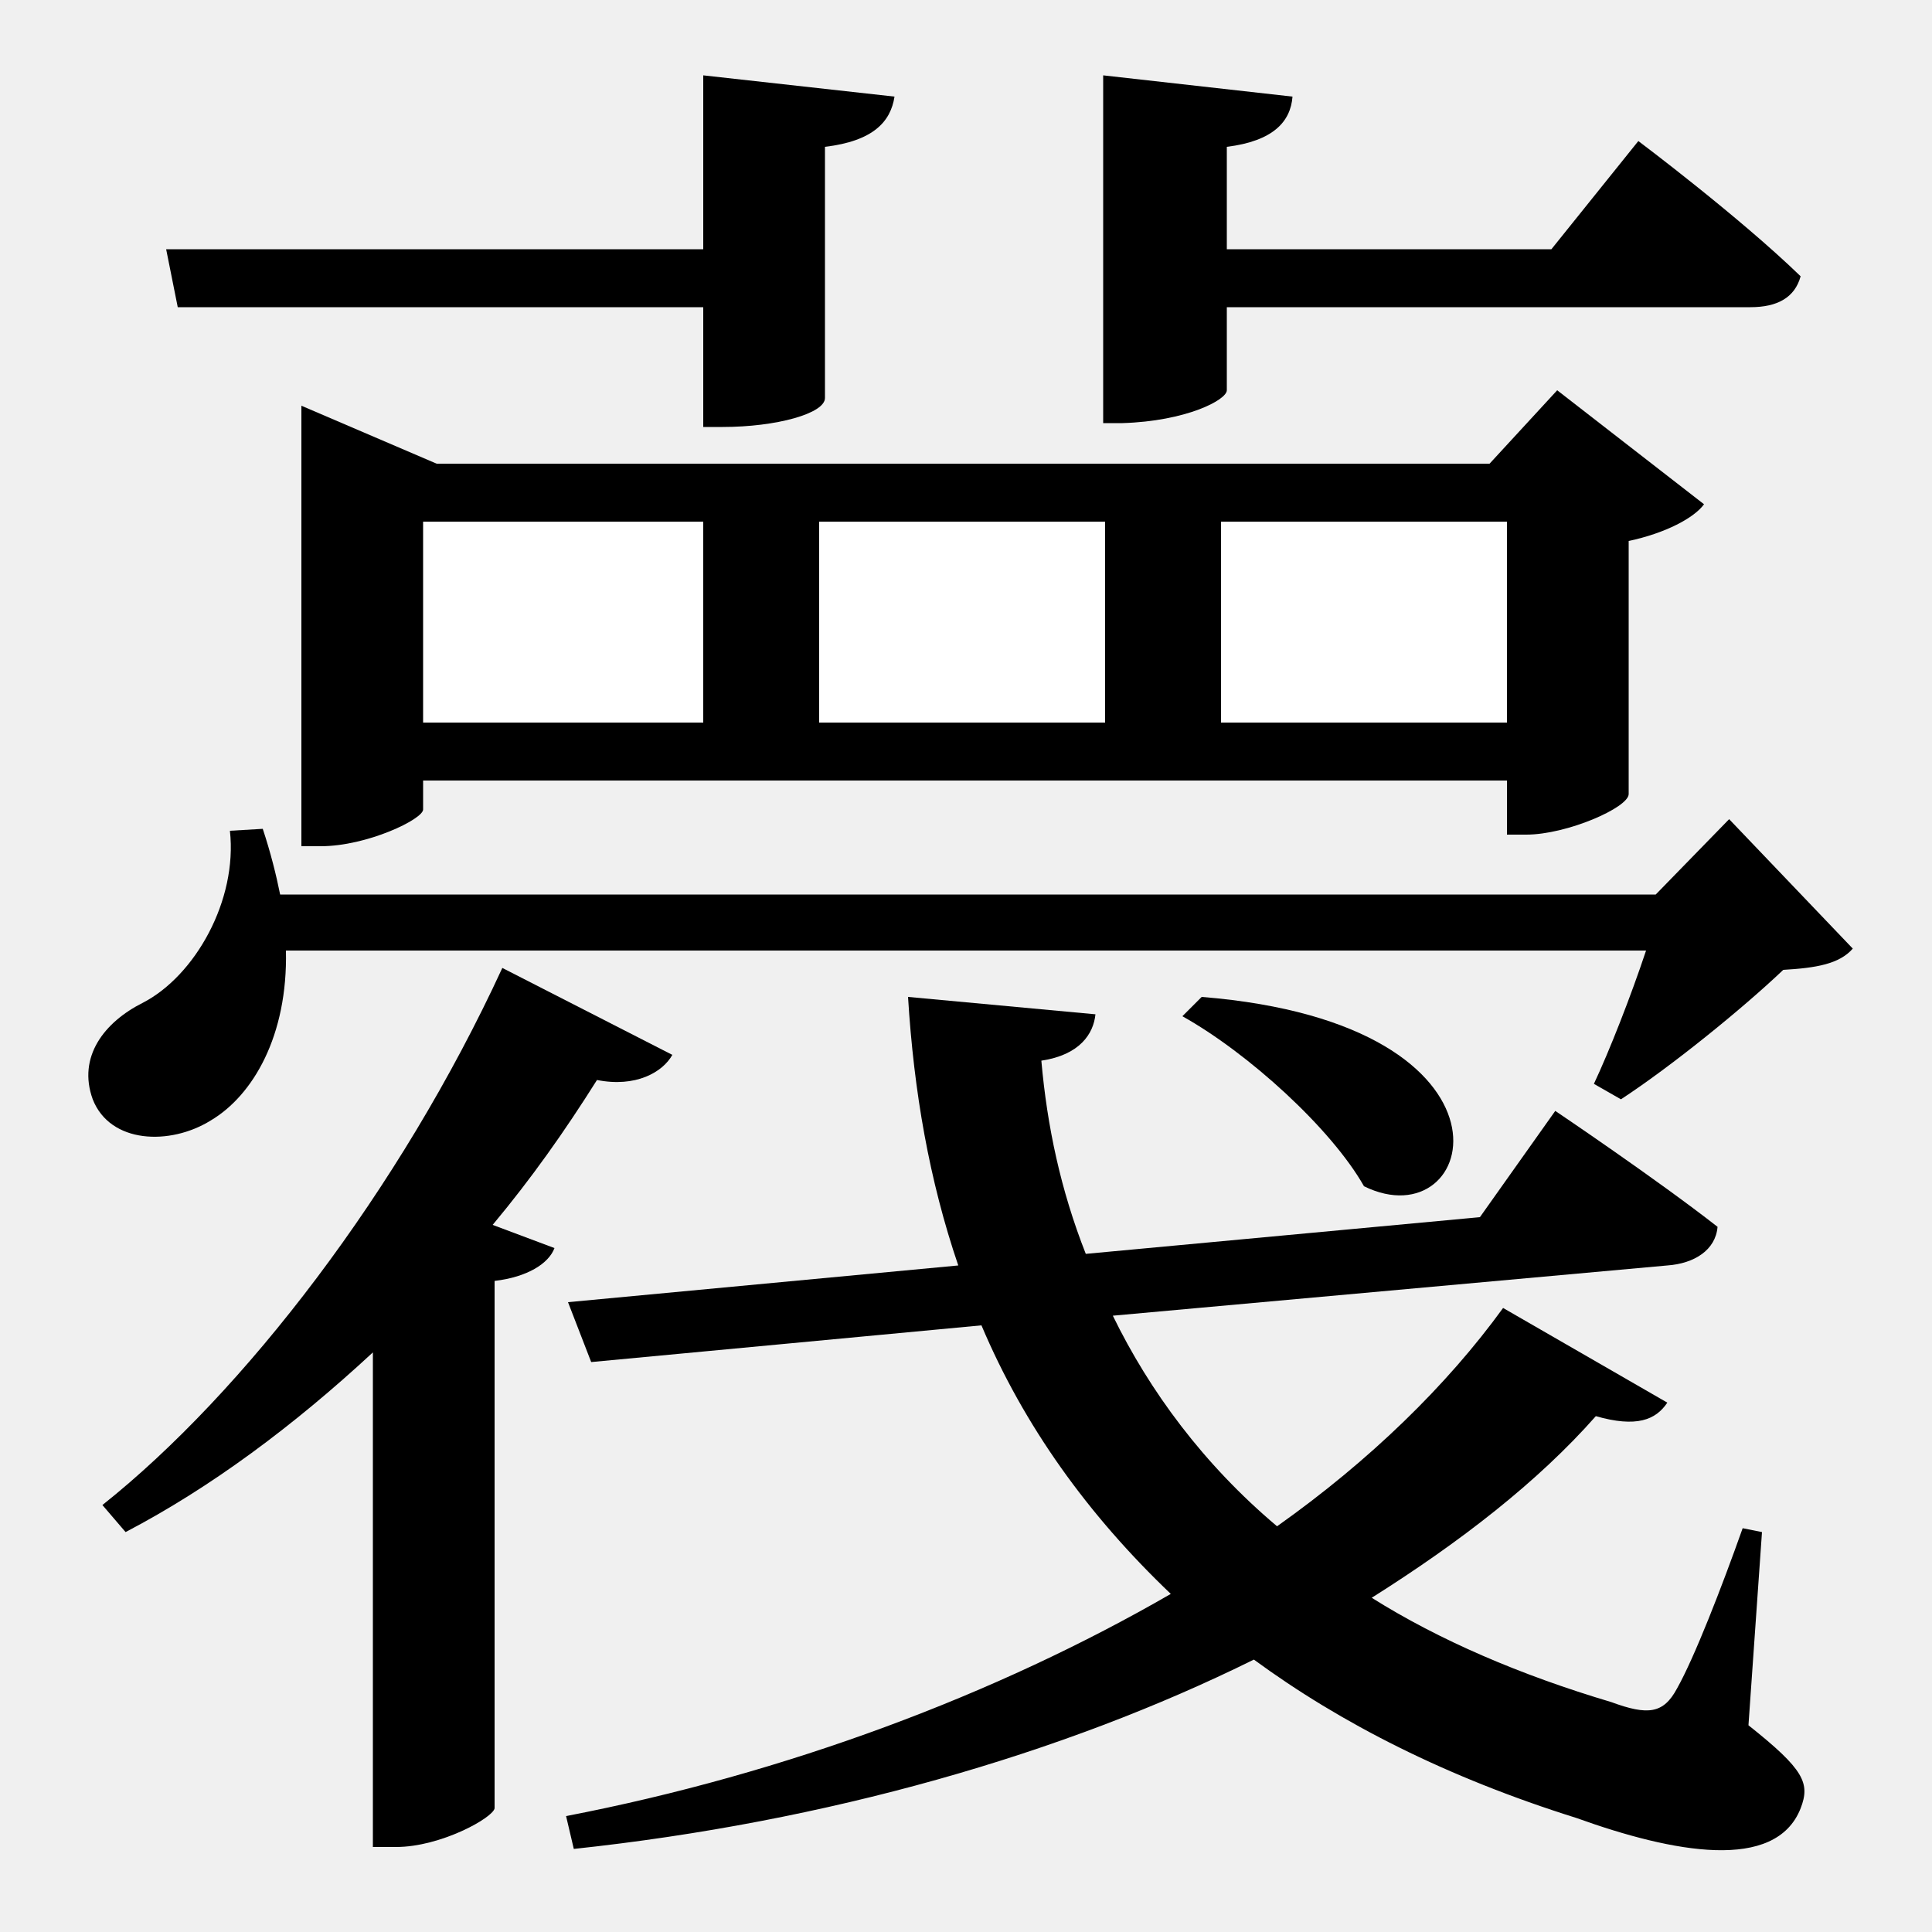
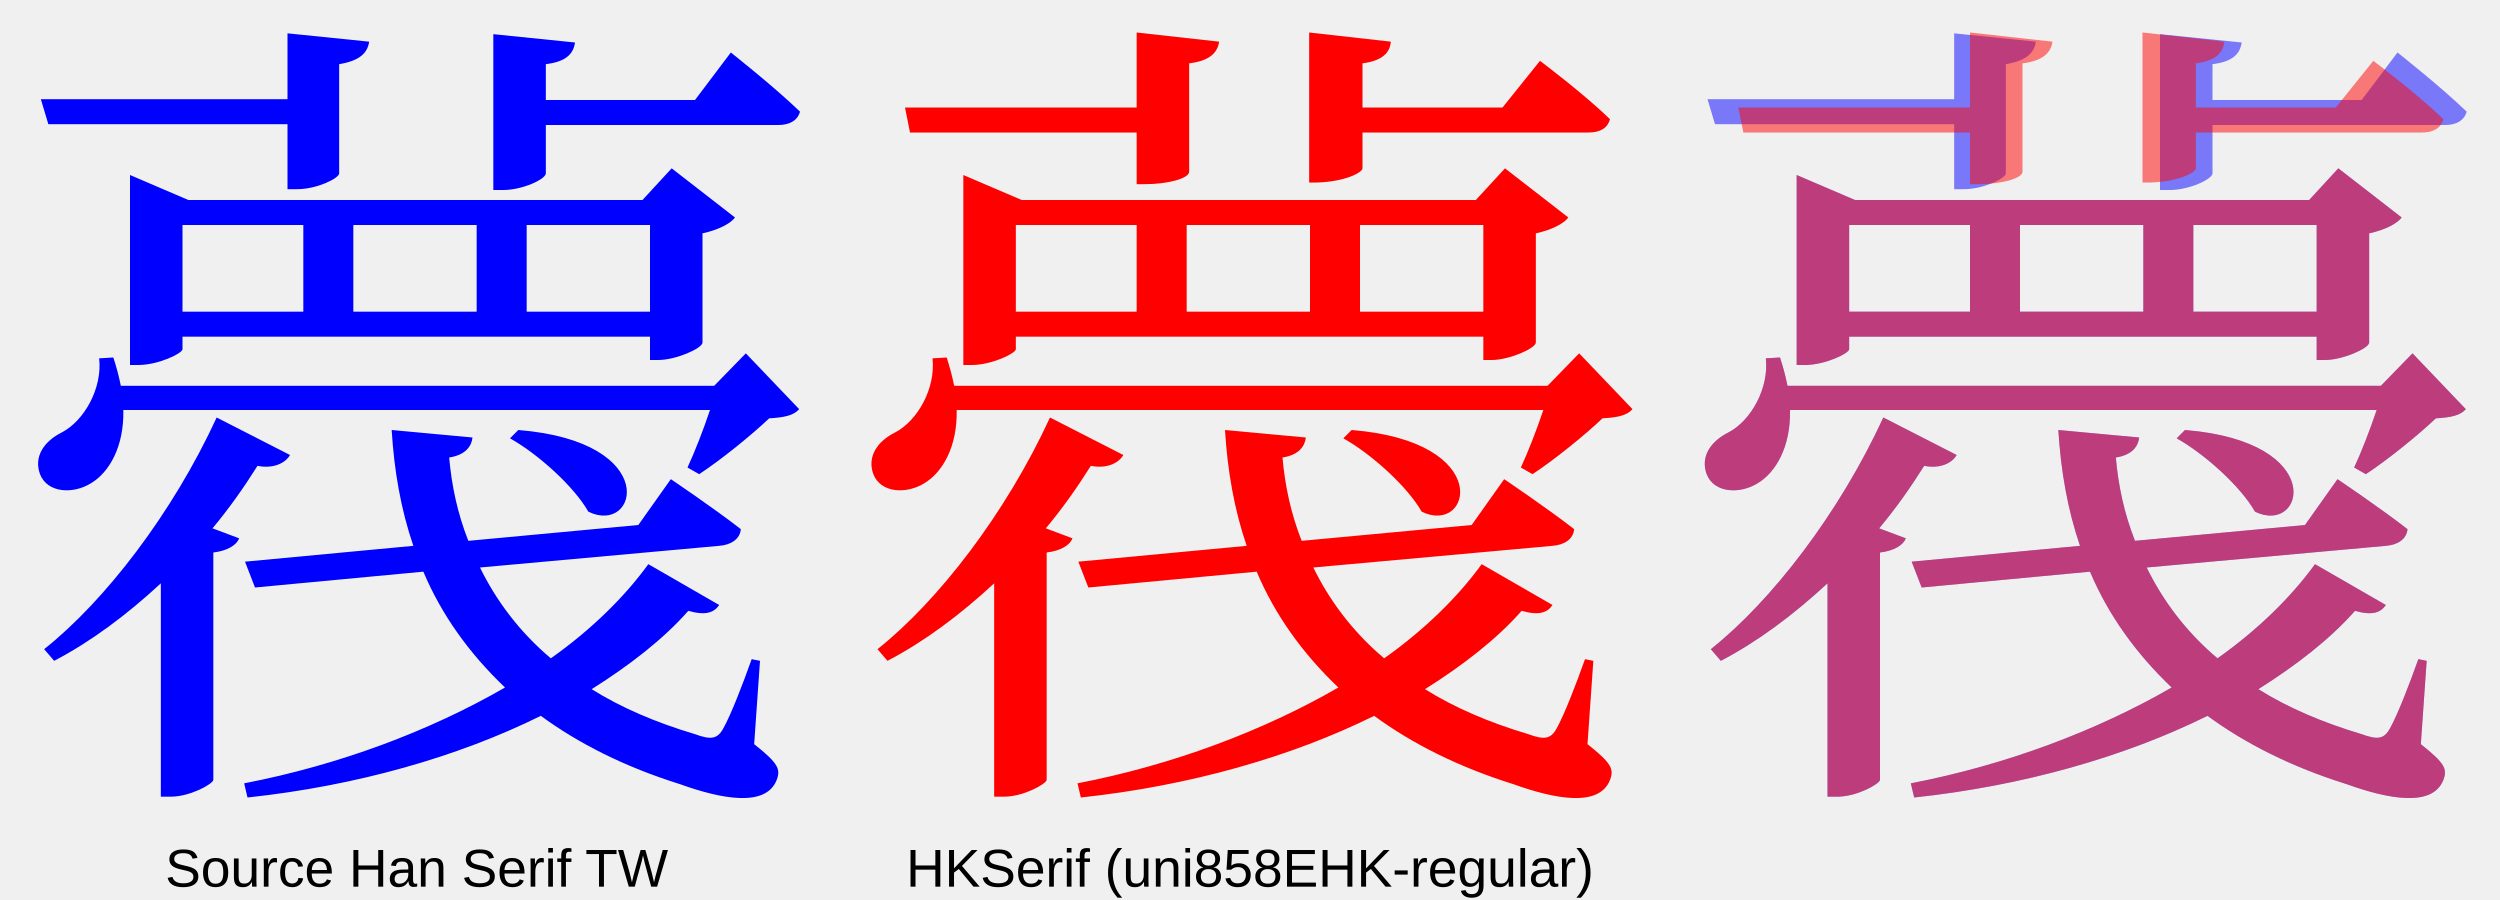
- <svg xmlns="http://www.w3.org/2000/svg" width="1000" height="1000">
-   <path d="M 895 424 L 857 463 L 145 463 C 143 453 140 441 136 429 L 119 430 C 123 466 101 505 74 519 C 54 529 40 547 48 569 C 57 592 88 593 109 580 C 131 567 149 536 148 492 L 852 492 C 844 516 833 544 825 561 L 839 569 C 865 552 902 522 923 502 C 940 501 952 499 959 491 L 895 424 Z" fill="black" />
-   <path d="M 622 516 L 612 526 C 646 545 689 584 706 614 C 765 643 795 530 622 516 Z" fill="black" />
-   <path d="M 905 893 L 912 793 L 902 791 C 891 822 877 858 868 874 C 861 887 853 888 834 881 C 787 867 745 849 710 827 C 756 798 796 767 826 733 C 847 739 857 735 863 726 L 778 677 C 749 717 709 756 661 790 C 623 758 595 720 576 681 L 863 655 C 877 654 888 647 889 635 C 857 610 805 575 805 575 L 766 630 L 562 649 C 549 616 542 583 539 549 C 559 546 566 535 567 525 L 470 516 C 473 565 481 611 496 655 L 294 674 L 306 705 L 508 686 C 530 738 563 784 606 825 C 516 877 407 918 293 940 L 297 957 C 428 943 550 908 649 859 C 694 892 749 920 816 941 C 866 959 919 969 932 936 C 937 923 934 916 905 893 Z" fill="black" />
-   <path d="M 348 546 L 260 501 C 207 616 126 721 53 779 L 65 793 C 109 770 152 738 193 700 L 193 956 L 205 956 C 228 956 255 941 256 936 L 256 663 C 273 661 284 654 287 646 L 255 634 C 275 610 292 586 309 559 C 329 563 343 555 348 546 Z" fill="black" />
-   <path d="M 806 202 L 771 240 L 226 240 L 156 210 L 156 438 L 166 438 C 190 438 219 424 219 419 L 219 404 L 780 404 L 780 432 L 790 432 C 811 432 843 418 843 411 L 843 280 C 862 276 877 268 882 261 L 806 202 Z" fill="black" />
-   <path d="M 219 374 L 219 270 L 364 270 L 364 374 L 219 374 Z" fill="white" />
-   <path d="M 632 270 L 780 270 L 780 374 L 632 374 L 632 270 Z" fill="white" />
-   <path d="M 424 270 L 572 270 L 572 374 L 424 374 L 424 270 Z" fill="white" />
-   <path d="M 669 50 L 571 39 L 571 219 L 581 219 C 614 218 635 207 635 202 L 635 159 L 906 159 C 920 159 929 154 932 143 C 900 112 848 73 848 73 L 803 129 L 635 129 L 635 76 C 659 73 668 63 669 50 Z" fill="black" />
-   <path d="M 463 50 L 364 39 L 364 129 L 86 129 L 92 159 L 364 159 L 364 221 L 374 221 C 402 221 427 214 427 206 L 427 76 C 452 73 461 63 463 50 Z" fill="black" />
+ <svg xmlns="http://www.w3.org/2000/svg" width="3000" height="1080" style="background:#fff">
+   <path d="M 655 208 L 655 150 L 934 150 C 947 150 957 145 960 134 C 929 104 877 63 877 63 L 834 120 L 655 120 L 655 77 C 679 74 688 65 690 51 L 592 41 L 592 228 L 604 228 C 627 228 655 215 655 208 Z M 424 270 L 572 270 L 572 374 L 424 374 L 424 270 Z M 632 270 L 780 270 L 780 374 L 632 374 L 632 270 Z M 219 374 L 219 270 L 364 270 L 364 374 L 219 374 Z M 806 202 L 771 240 L 226 240 L 156 210 L 156 438 L 166 438 C 190 438 219 424 219 419 L 219 404 L 780 404 L 780 432 L 790 432 C 811 432 843 418 843 411 L 843 280 C 862 276 877 268 882 261 L 806 202 Z M 49 119 L 58 149 L 345 149 L 345 227 L 357 227 C 380 227 407 214 407 208 L 407 77 C 431 73 441 64 443 50 L 345 40 L 345 119 L 49 119 Z M 348 546 L 260 501 C 207 616 126 721 53 779 L 65 793 C 109 770 152 738 193 700 L 193 956 L 205 956 C 228 956 255 941 256 936 L 256 663 C 273 661 284 654 287 646 L 255 634 C 275 610 292 586 309 559 C 329 563 343 555 348 546 Z M 905 893 L 912 793 L 902 791 C 891 822 877 858 868 874 C 861 887 853 888 834 881 C 787 867 745 849 710 827 C 756 798 796 767 826 733 C 847 739 857 735 863 726 L 778 677 C 749 717 709 756 661 790 C 623 758 595 720 576 681 L 863 655 C 877 654 888 647 889 635 C 857 610 805 575 805 575 L 766 630 L 562 649 C 549 616 542 583 539 549 C 559 546 566 535 567 525 L 470 516 C 473 565 481 611 496 655 L 294 674 L 306 705 L 508 686 C 530 738 563 784 606 825 C 516 877 407 918 293 940 L 297 957 C 428 943 550 908 649 859 C 694 892 749 920 816 941 C 866 959 919 969 932 936 C 937 923 934 916 905 893 Z M 622 516 L 612 526 C 646 545 689 584 706 614 C 765 643 795 530 622 516 Z M 895 424 L 857 463 L 145 463 C 143 453 140 441 136 429 L 119 430 C 123 466 101 505 74 519 C 54 529 40 547 48 569 C 57 592 88 593 109 580 C 131 567 149 536 148 492 L 852 492 C 844 516 833 544 825 561 L 839 569 C 865 552 902 522 923 502 C 940 501 952 499 959 491 L 895 424 Z" fill="blue" />
+   <path transform="translate(1000)" d="M 463 50 L 364 39 L 364 129 L 86 129 L 92 159 L 364 159 L 364 221 L 374 221 C 402 221 427 214 427 206 L 427 76 C 452 73 461 63 463 50 Z M 669 50 L 571 39 L 571 219 L 581 219 C 614 218 635 207 635 202 L 635 159 L 906 159 C 920 159 929 154 932 143 C 900 112 848 73 848 73 L 803 129 L 635 129 L 635 76 C 659 73 668 63 669 50 Z M 424 270 L 572 270 L 572 374 L 424 374 L 424 270 Z M 632 270 L 780 270 L 780 374 L 632 374 L 632 270 Z M 219 374 L 219 270 L 364 270 L 364 374 L 219 374 Z M 806 202 L 771 240 L 226 240 L 156 210 L 156 438 L 166 438 C 190 438 219 424 219 419 L 219 404 L 780 404 L 780 432 L 790 432 C 811 432 843 418 843 411 L 843 280 C 862 276 877 268 882 261 L 806 202 Z M 348 546 L 260 501 C 207 616 126 721 53 779 L 65 793 C 109 770 152 738 193 700 L 193 956 L 205 956 C 228 956 255 941 256 936 L 256 663 C 273 661 284 654 287 646 L 255 634 C 275 610 292 586 309 559 C 329 563 343 555 348 546 Z M 905 893 L 912 793 L 902 791 C 891 822 877 858 868 874 C 861 887 853 888 834 881 C 787 867 745 849 710 827 C 756 798 796 767 826 733 C 847 739 857 735 863 726 L 778 677 C 749 717 709 756 661 790 C 623 758 595 720 576 681 L 863 655 C 877 654 888 647 889 635 C 857 610 805 575 805 575 L 766 630 L 562 649 C 549 616 542 583 539 549 C 559 546 566 535 567 525 L 470 516 C 473 565 481 611 496 655 L 294 674 L 306 705 L 508 686 C 530 738 563 784 606 825 C 516 877 407 918 293 940 L 297 957 C 428 943 550 908 649 859 C 694 892 749 920 816 941 C 866 959 919 969 932 936 C 937 923 934 916 905 893 Z M 622 516 L 612 526 C 646 545 689 584 706 614 C 765 643 795 530 622 516 Z M 895 424 L 857 463 L 145 463 C 143 453 140 441 136 429 L 119 430 C 123 466 101 505 74 519 C 54 529 40 547 48 569 C 57 592 88 593 109 580 C 131 567 149 536 148 492 L 852 492 C 844 516 833 544 825 561 L 839 569 C 865 552 902 522 923 502 C 940 501 952 499 959 491 L 895 424 Z" fill="red" />
+   <path transform="translate(2000)" d="M 655 208 L 655 150 L 934 150 C 947 150 957 145 960 134 C 929 104 877 63 877 63 L 834 120 L 655 120 L 655 77 C 679 74 688 65 690 51 L 592 41 L 592 228 L 604 228 C 627 228 655 215 655 208 Z M 424 270 L 572 270 L 572 374 L 424 374 L 424 270 Z M 632 270 L 780 270 L 780 374 L 632 374 L 632 270 Z M 219 374 L 219 270 L 364 270 L 364 374 L 219 374 Z M 806 202 L 771 240 L 226 240 L 156 210 L 156 438 L 166 438 C 190 438 219 424 219 419 L 219 404 L 780 404 L 780 432 L 790 432 C 811 432 843 418 843 411 L 843 280 C 862 276 877 268 882 261 L 806 202 Z M 49 119 L 58 149 L 345 149 L 345 227 L 357 227 C 380 227 407 214 407 208 L 407 77 C 431 73 441 64 443 50 L 345 40 L 345 119 L 49 119 Z M 348 546 L 260 501 C 207 616 126 721 53 779 L 65 793 C 109 770 152 738 193 700 L 193 956 L 205 956 C 228 956 255 941 256 936 L 256 663 C 273 661 284 654 287 646 L 255 634 C 275 610 292 586 309 559 C 329 563 343 555 348 546 Z M 905 893 L 912 793 L 902 791 C 891 822 877 858 868 874 C 861 887 853 888 834 881 C 787 867 745 849 710 827 C 756 798 796 767 826 733 C 847 739 857 735 863 726 L 778 677 C 749 717 709 756 661 790 C 623 758 595 720 576 681 L 863 655 C 877 654 888 647 889 635 C 857 610 805 575 805 575 L 766 630 L 562 649 C 549 616 542 583 539 549 C 559 546 566 535 567 525 L 470 516 C 473 565 481 611 496 655 L 294 674 L 306 705 L 508 686 C 530 738 563 784 606 825 C 516 877 407 918 293 940 L 297 957 C 428 943 550 908 649 859 C 694 892 749 920 816 941 C 866 959 919 969 932 936 C 937 923 934 916 905 893 Z M 622 516 L 612 526 C 646 545 689 584 706 614 C 765 643 795 530 622 516 Z M 895 424 L 857 463 L 145 463 C 143 453 140 441 136 429 L 119 430 C 123 466 101 505 74 519 C 54 529 40 547 48 569 C 57 592 88 593 109 580 C 131 567 149 536 148 492 L 852 492 C 844 516 833 544 825 561 L 839 569 C 865 552 902 522 923 502 C 940 501 952 499 959 491 L 895 424 Z" fill="blue" fill-opacity="0.5" />
+   <path transform="translate(2000)" d="M 463 50 L 364 39 L 364 129 L 86 129 L 92 159 L 364 159 L 364 221 L 374 221 C 402 221 427 214 427 206 L 427 76 C 452 73 461 63 463 50 Z M 669 50 L 571 39 L 571 219 L 581 219 C 614 218 635 207 635 202 L 635 159 L 906 159 C 920 159 929 154 932 143 C 900 112 848 73 848 73 L 803 129 L 635 129 L 635 76 C 659 73 668 63 669 50 Z M 424 270 L 572 270 L 572 374 L 424 374 L 424 270 Z M 632 270 L 780 270 L 780 374 L 632 374 L 632 270 Z M 219 374 L 219 270 L 364 270 L 364 374 L 219 374 Z M 806 202 L 771 240 L 226 240 L 156 210 L 156 438 L 166 438 C 190 438 219 424 219 419 L 219 404 L 780 404 L 780 432 L 790 432 C 811 432 843 418 843 411 L 843 280 C 862 276 877 268 882 261 L 806 202 Z M 348 546 L 260 501 C 207 616 126 721 53 779 L 65 793 C 109 770 152 738 193 700 L 193 956 L 205 956 C 228 956 255 941 256 936 L 256 663 C 273 661 284 654 287 646 L 255 634 C 275 610 292 586 309 559 C 329 563 343 555 348 546 Z M 905 893 L 912 793 L 902 791 C 891 822 877 858 868 874 C 861 887 853 888 834 881 C 787 867 745 849 710 827 C 756 798 796 767 826 733 C 847 739 857 735 863 726 L 778 677 C 749 717 709 756 661 790 C 623 758 595 720 576 681 L 863 655 C 877 654 888 647 889 635 C 857 610 805 575 805 575 L 766 630 L 562 649 C 549 616 542 583 539 549 C 559 546 566 535 567 525 L 470 516 C 473 565 481 611 496 655 L 294 674 L 306 705 L 508 686 C 530 738 563 784 606 825 C 516 877 407 918 293 940 L 297 957 C 428 943 550 908 649 859 C 694 892 749 920 816 941 C 866 959 919 969 932 936 C 937 923 934 916 905 893 Z M 622 516 L 612 526 C 646 545 689 584 706 614 C 765 643 795 530 622 516 Z M 895 424 L 857 463 L 145 463 C 143 453 140 441 136 429 L 119 430 C 123 466 101 505 74 519 C 54 529 40 547 48 569 C 57 592 88 593 109 580 C 131 567 149 536 148 492 L 852 492 C 844 516 833 544 825 561 L 839 569 C 865 552 902 522 923 502 C 940 501 952 499 959 491 L 895 424 Z" fill="red" fill-opacity="0.5" />
+   <text text-anchor="middle" x="500" y="1064" font-family="Arial" font-size="64">Source Han Serif TW</text>
+   <text text-anchor="middle" x="1500" y="1064" font-family="Arial" font-size="64">HKSerif (uni858EHK-regular)</text>
</svg>
